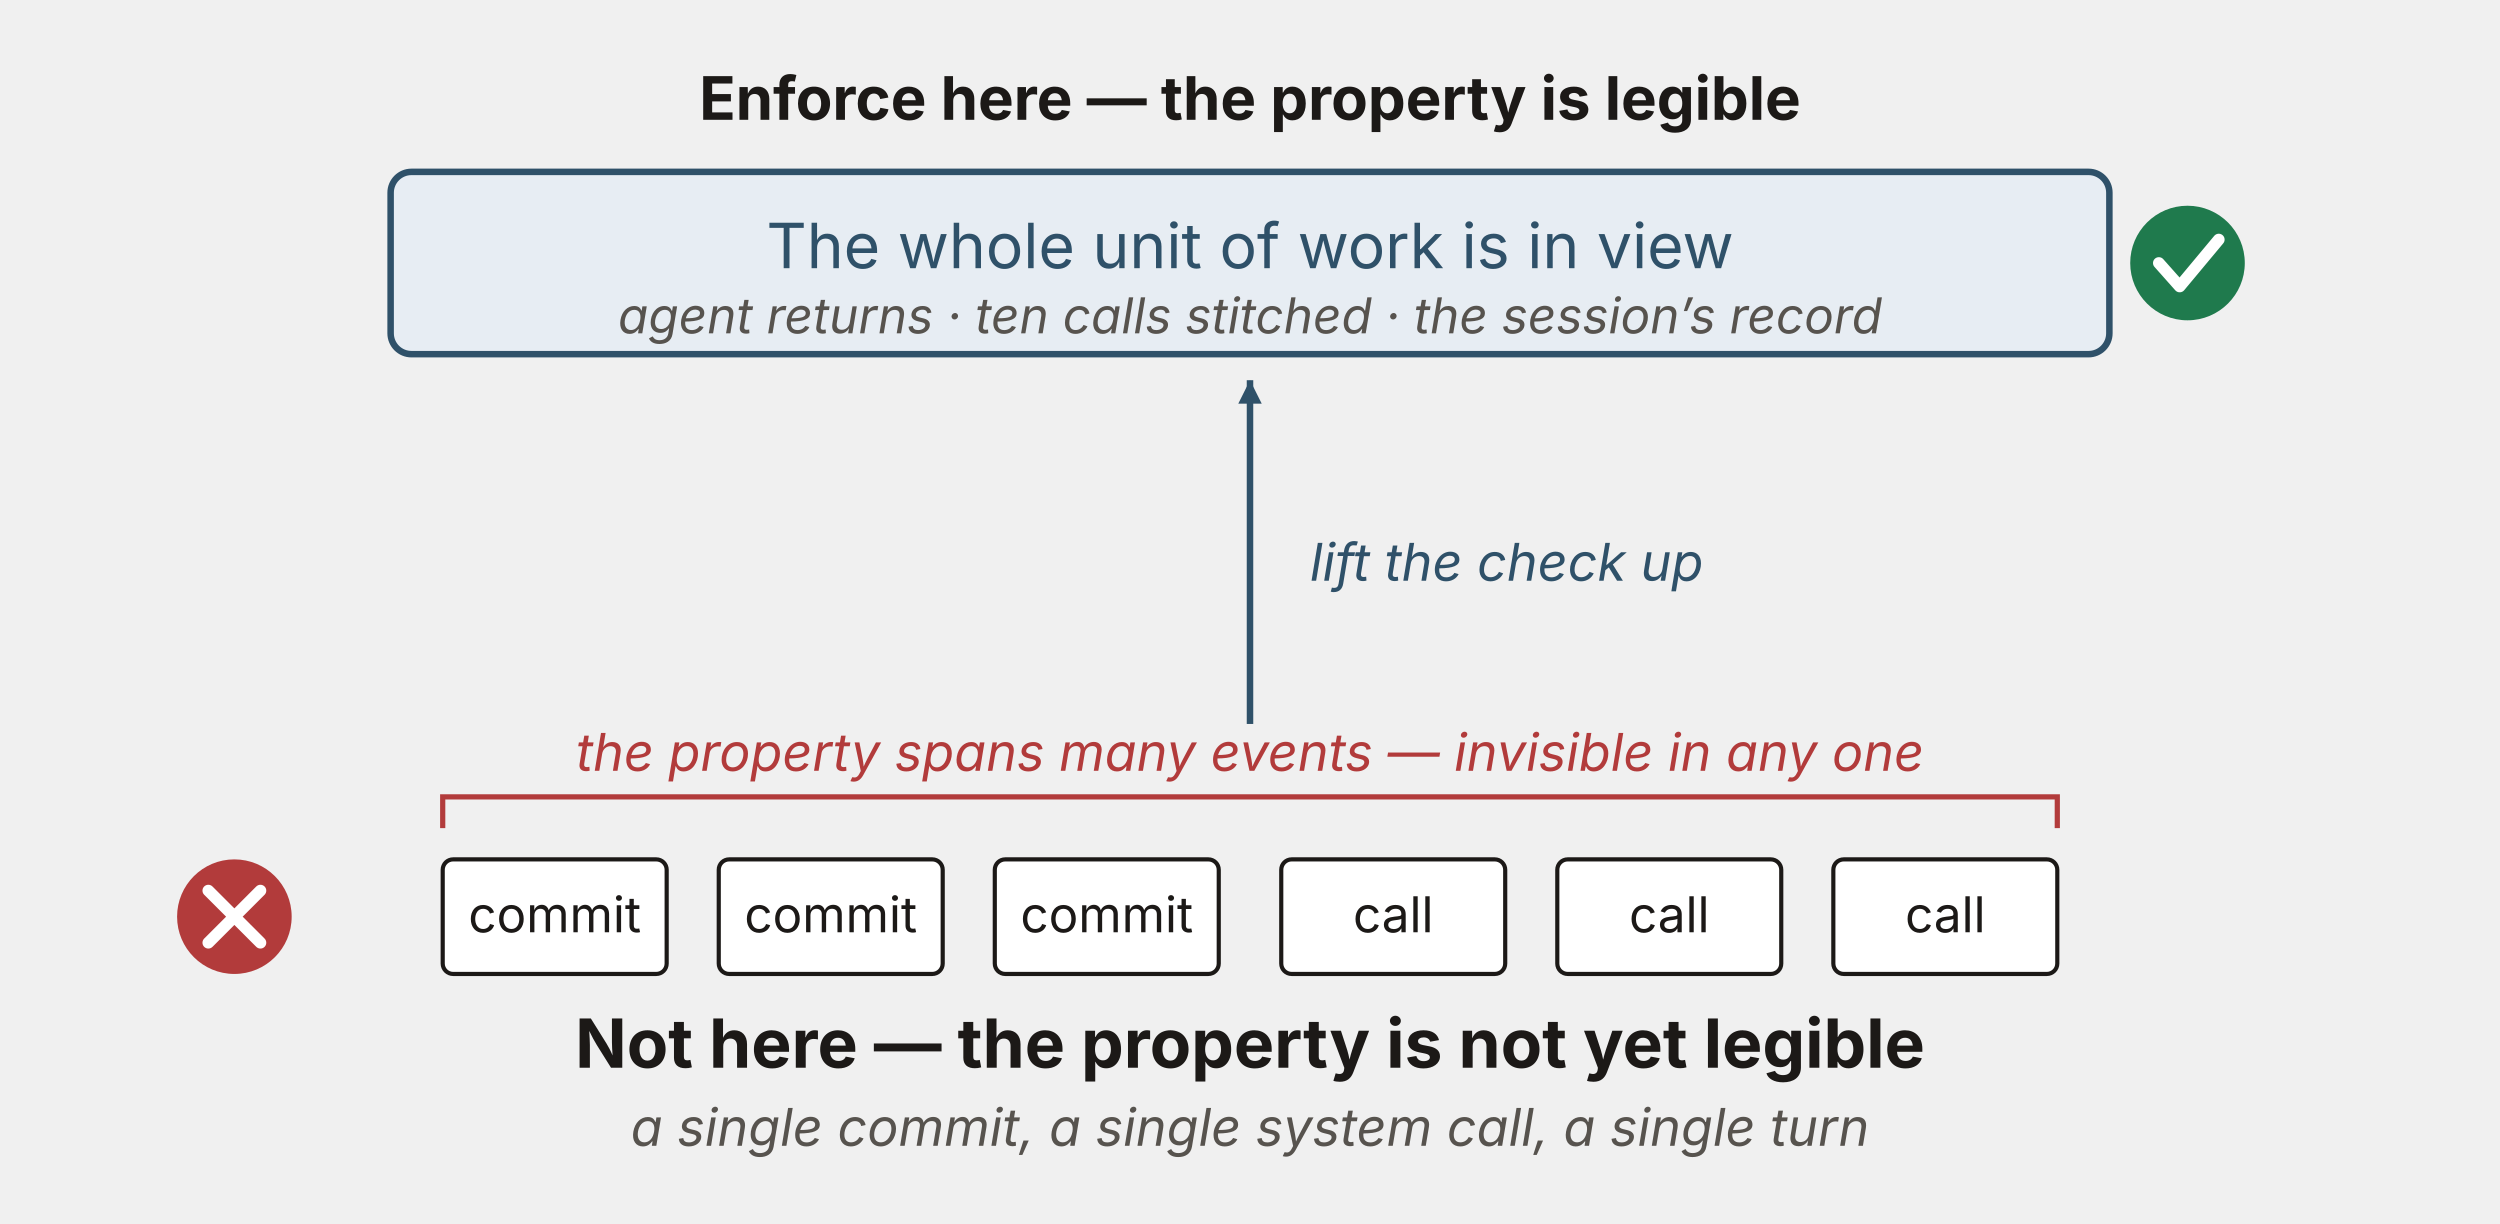
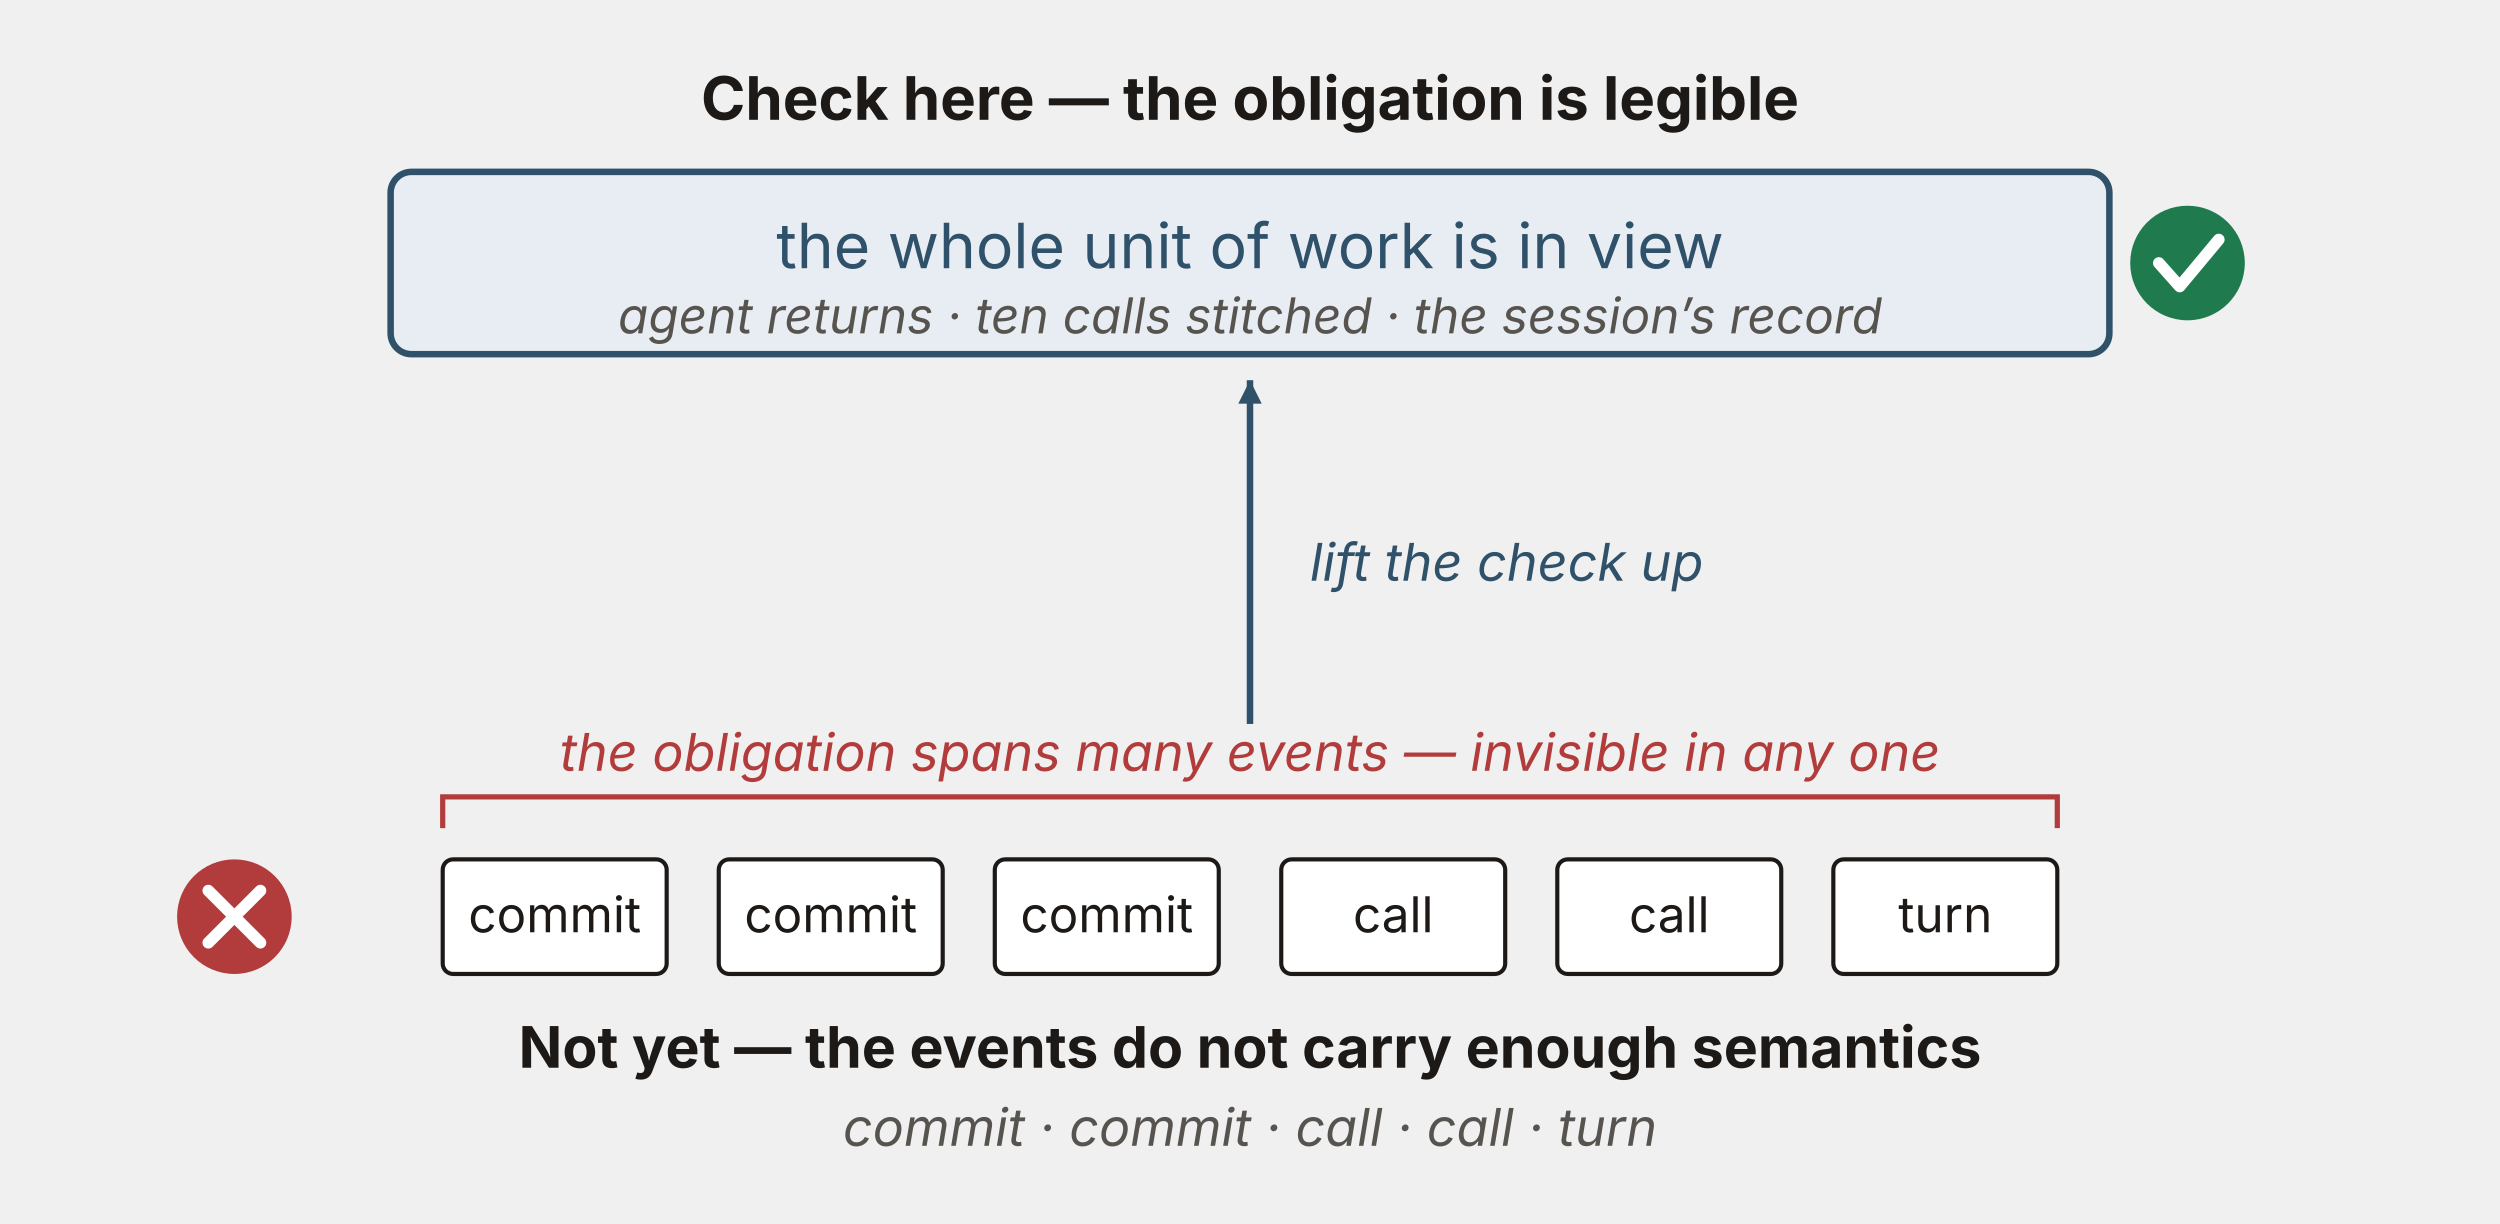
<svg xmlns="http://www.w3.org/2000/svg" viewBox="0 0 960 470" width="960" height="470" role="group" aria-labelledby="sgTitle sgDesc" font-family="'Source Sans 3', -apple-system, 'Segoe UI', sans-serif">
  <defs>
    <marker id="sgUp" markerWidth="9" markerHeight="9" refX="9" refY="4.5" orient="auto" markerUnits="userSpaceOnUse">
      <path d="M0,0 L9,4.5 L0,9 Z" fill="#2f5169" />
    </marker>
  </defs>
-   <text x="480" y="46" text-anchor="middle" font-size="23.04" font-weight="700" fill="#1c1917">Enforce here — the property is legible</text>
+   <text x="480" y="46" text-anchor="middle" font-size="23.04" font-weight="700" fill="#1c1917">Check here — the obligation is legible</text>
  <rect x="150" y="66" width="660" height="70" rx="8" fill="#e7edf3" stroke="#2f5169" stroke-width="2.5" />
-   <text x="480" y="103" text-anchor="middle" font-size="24" fill="#2f5169">The whole unit of work is in view</text>
+   <text x="480" y="103" text-anchor="middle" font-size="24" fill="#2f5169">the whole unit of work is in view</text>
  <text x="480" y="128" text-anchor="middle" font-size="19" font-style="italic" fill="#57534e">agent returns · ten calls stitched · the session’s record</text>
  <circle cx="840" cy="101" r="22" fill="#1f7a4d" />
  <path d="M829,101 L837,110 L852,92" fill="none" stroke="#ffffff" stroke-width="4.5" stroke-linecap="round" stroke-linejoin="round" />
  <line x1="480" y1="278" x2="480" y2="146" stroke="#2f5169" stroke-width="2.5" marker-end="url(#sgUp)" />
  <text x="503" y="223" font-size="20" font-style="italic" fill="#2f5169">lift the check up</text>
  <path d="M170,318 L170,306 L790,306 L790,318" fill="none" stroke="#b23b3b" stroke-width="2" />
-   <text x="480" y="296" text-anchor="middle" font-size="20" font-style="italic" fill="#b23b3b">the property spans many events — invisible in any one</text>
+   <text x="480" y="296" text-anchor="middle" font-size="20" font-style="italic" fill="#b23b3b">the obligation spans many events — invisible in any one</text>
  <g fill="#ffffff" stroke="#1c1917" stroke-width="1.6">
    <rect x="170" y="330" width="86" height="44" rx="4" />
    <rect x="276" y="330" width="86" height="44" rx="4" />
    <rect x="382" y="330" width="86" height="44" rx="4" />
    <rect x="492" y="330" width="86" height="44" rx="4" />
    <rect x="598" y="330" width="86" height="44" rx="4" />
    <rect x="704" y="330" width="86" height="44" rx="4" />
  </g>
  <g font-size="19" fill="#1c1917" text-anchor="middle">
    <text x="213" y="358">commit</text>
    <text x="319" y="358">commit</text>
    <text x="425" y="358">commit</text>
    <text x="535" y="358">call</text>
    <text x="641" y="358">call</text>
-     <text x="747" y="358">call</text>
+     <text x="747" y="358">turn</text>
  </g>
  <circle cx="90" cy="352" r="22" fill="#b23b3b" />
  <path d="M80,342 L100,362 M100,342 L80,362" fill="none" stroke="#ffffff" stroke-width="4.5" stroke-linecap="round" />
-   <text x="480" y="410" text-anchor="middle" font-size="26" font-weight="700" fill="#1c1917">Not here — the property is not yet legible</text>
-   <text x="480" y="440" text-anchor="middle" font-size="20" font-style="italic" fill="#57534e">a single commit, a single system call, a single turn</text>
+   <text x="480" y="410" text-anchor="middle" font-size="22" font-weight="700" fill="#1c1917">Not yet — the events do not carry enough semantics</text>
+   <text x="480" y="440" text-anchor="middle" font-size="20" font-style="italic" fill="#57534e">commit · commit · call · call · turn</text>
</svg>
